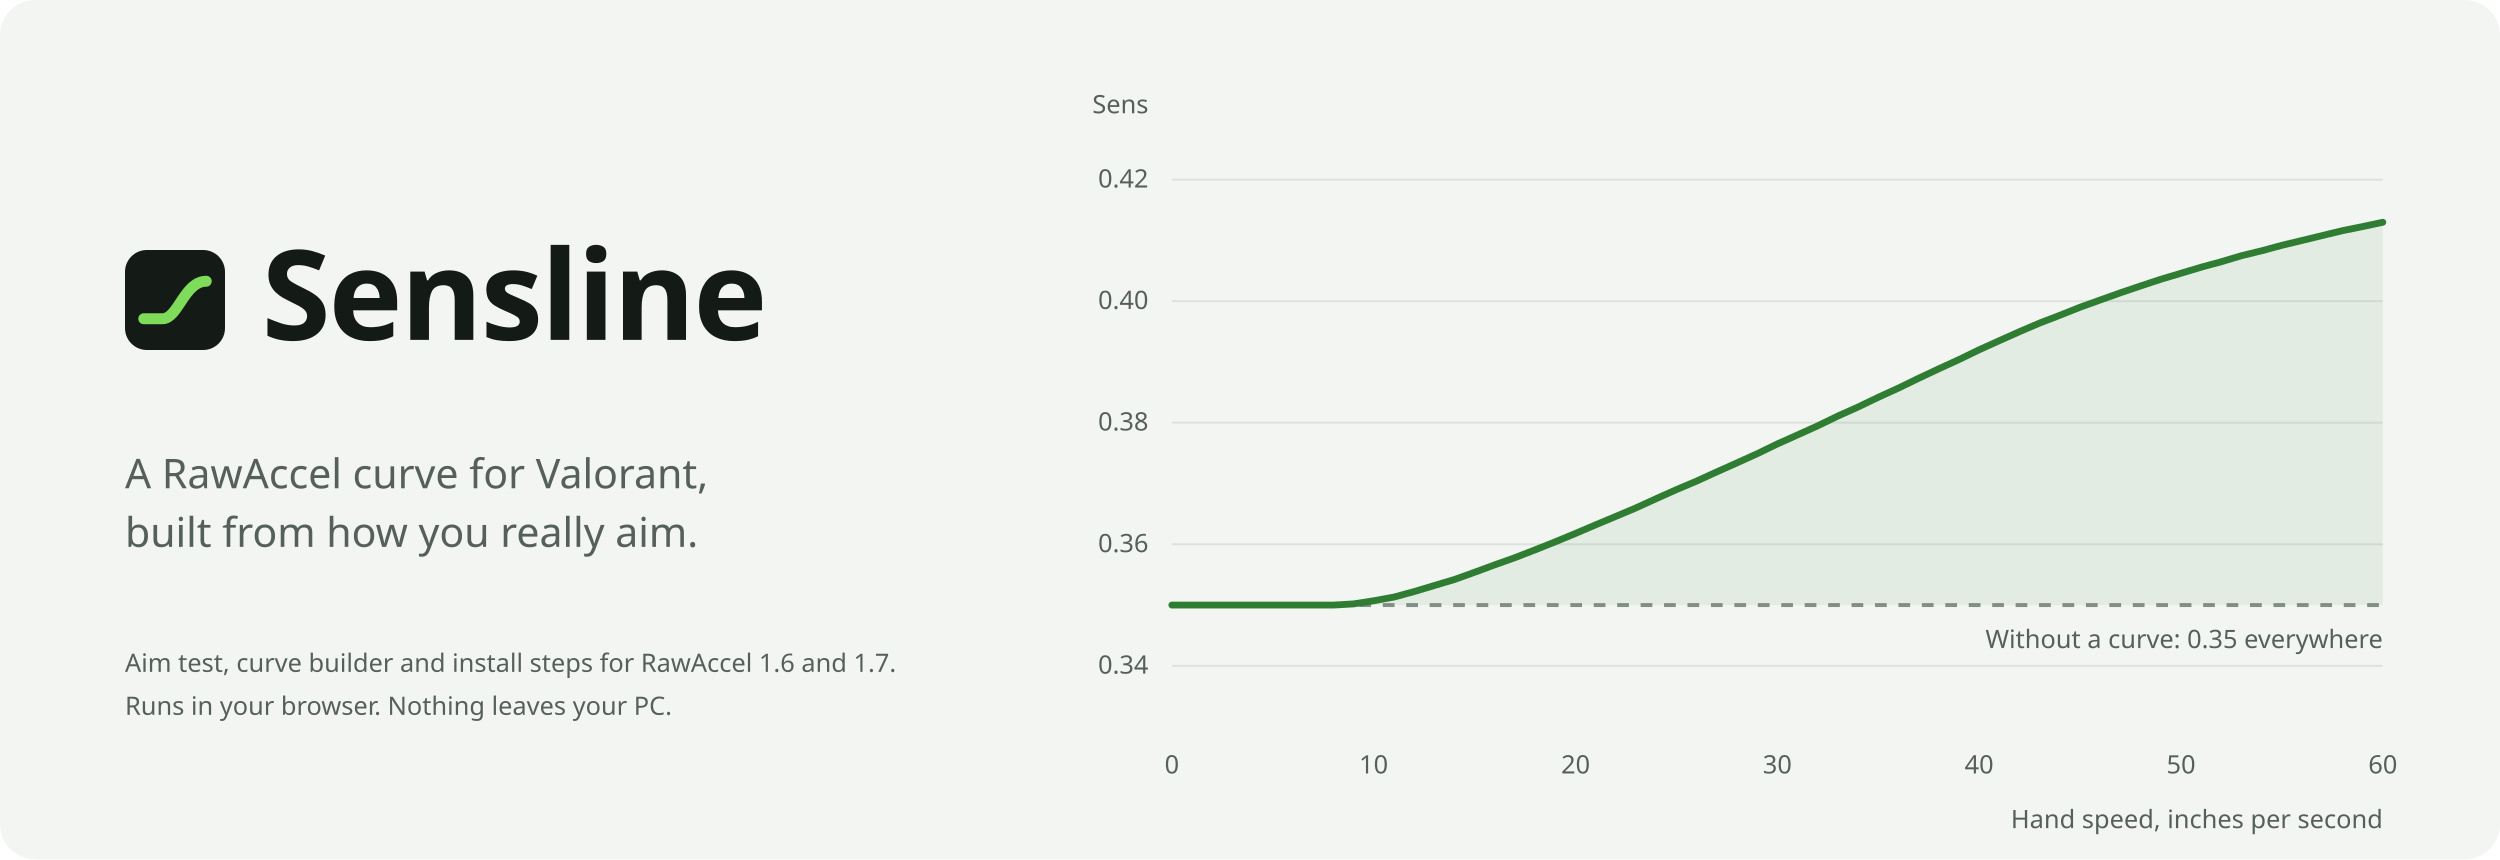
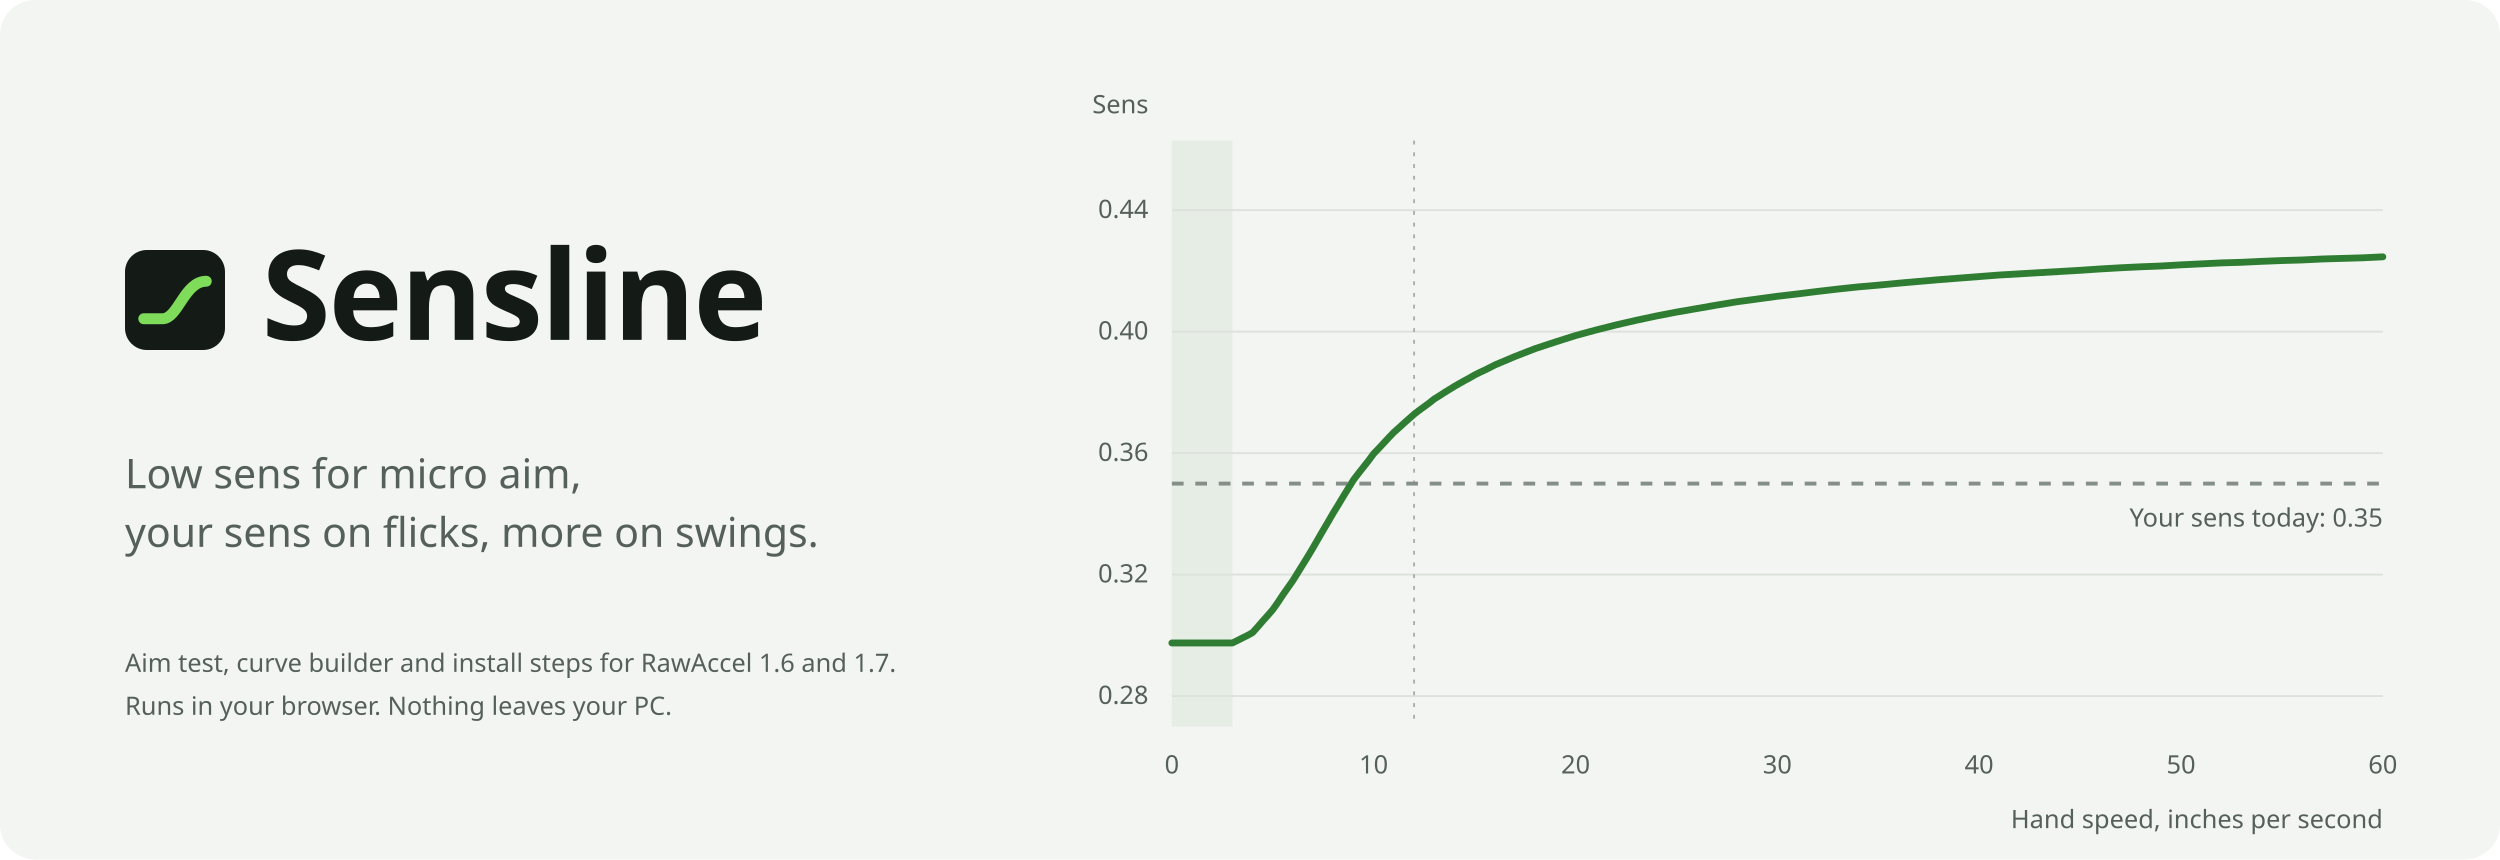
<svg xmlns="http://www.w3.org/2000/svg" viewBox="0 0 1280 440" width="1280" height="440" role="img" aria-labelledby="t d">
  <style>
-   .bg { fill: #f2f5f1; } .ink { fill: #141a16; } .soft { fill: #56605a; }
+   .bg { fill: #f2f5f1; } .soft { fill: #56605a; }
  .grid { stroke: #dde2dc; stroke-width: 1; } .tick { fill: #56605a; font: 13px "Segoe UI", system-ui, sans-serif; }
-   .flat { stroke: #858e87; stroke-width: 2; stroke-dasharray: 6 6; fill: none; }
+   .today { stroke: #858e87; stroke-width: 2; stroke-dasharray: 6 6; fill: none; }
+   .flickline { stroke: #aab3ab; stroke-width: 1; stroke-dasharray: 2 4; }
+   .zone { fill: #2f7d32; opacity: .07; }
  .curve { stroke: #2f7d32; stroke-width: 3.5; fill: none; stroke-linecap: round; stroke-linejoin: round; }
-   .area { fill: #2f7d32; opacity: .08; }
  .ring { fill: #f2f5f1; stroke: #2f7d32; stroke-width: 3; }
  .dot { fill: #2f7d32; }
  .mk-v { fill: #141a16; font: 600 20px Bahnschrift, "DIN Alternate", "Segoe UI", system-ui, sans-serif; }
  .mk-t { fill: #56605a; font: 13px "Segoe UI", system-ui, sans-serif; }
  .brand { fill: #141a16; font: 600 64px Bahnschrift, "DIN Alternate", "Segoe UI", system-ui, sans-serif; letter-spacing: -1px; }
  .tag { fill: #56605a; font: 21px "Segoe UI", system-ui, sans-serif; }
  .lab { fill: #56605a; font: 13px "Segoe UI", system-ui, sans-serif; }
  .mark-bg { fill: #141a16; } .mark-p { fill: none; stroke: #7fdc5a; stroke-width: 3.5; stroke-linecap: round; }
  @media (prefers-color-scheme: dark) {
-     .bg { fill: #101412; } .ink, .brand, .mk-v { fill: #edf2ee; } .soft, .tick, .mk-t, .tag, .lab { fill: #a8b3ab; }
-     .grid { stroke: #262d28; } .flat { stroke: #8b958d; } .curve { stroke: #7fdc5a; } .area, .dot { fill: #7fdc5a; }
+     .bg { fill: #101412; } .brand, .mk-v { fill: #edf2ee; } .soft, .tick, .mk-t, .tag, .lab { fill: #a8b3ab; }
+     .grid { stroke: #262d28; } .today { stroke: #8b958d; } .flickline { stroke: #677169; }
+     .curve { stroke: #7fdc5a; } .zone, .dot { fill: #7fdc5a; }
    .ring { fill: #101412; stroke: #7fdc5a; } .mark-bg { fill: #27302a; }
  }

-   /* 9 s loop: draw the curve, call out three speeds, run a dot along it, then reset. */
+   /* 9 s loop: draw the curve, call out micro aim, flicks and big swings, run a dot along it, then reset. */
  .curve { stroke-dasharray: 1000; animation: draw 9s cubic-bezier(.4,0,.2,1) infinite; }
-   .area { animation: area 9s ease infinite; }
+   .zone { animation: zone 9s ease infinite; }
  .mk { opacity: 0; animation: mk 9s ease infinite; }
  .mk1 { animation-name: mk1; } .mk2 { animation-name: mk2; }
  .dot { opacity: 0; animation: dot 9s linear infinite; }
  @keyframes draw { 0% { stroke-dashoffset: 1000; } 26% { stroke-dashoffset: 0; } 94% { stroke-dashoffset: 0; opacity: 1; } 100% { stroke-dashoffset: 0; opacity: 0; } }
-   @keyframes area { 0%, 20% { opacity: 0; } 32%, 92% { opacity: .08; } 100% { opacity: 0; } }
+   @keyframes zone { 0%, 4% { opacity: 0; } 12%, 92% { opacity: .07; } 100% { opacity: 0; } }
  @keyframes mk  { 0%, 27% { opacity: 0; } 31%, 92% { opacity: 1; } 100% { opacity: 0; } }
  @keyframes mk1 { 0%, 32% { opacity: 0; } 36%, 92% { opacity: 1; } 100% { opacity: 0; } }
  @keyframes mk2 { 0%, 37% { opacity: 0; } 41%, 92% { opacity: 1; } 100% { opacity: 0; } }
  @keyframes dot { 0%, 44% { opacity: 0; } 46%, 86% { opacity: 1; } 89%, 100% { opacity: 0; } }
  @media (prefers-reduced-motion: reduce) {
-     .curve, .area, .mk, .dot { animation: none; } .mk { opacity: 1; } .area { opacity: .08; } .dot { opacity: 0; }
+     .curve, .zone, .mk, .dot { animation: none; } .mk { opacity: 1; } .zone { opacity: .07; } .dot { opacity: 0; }
  }
</style>
  <rect class="bg" width="1280" height="440" rx="18" />
  <g transform="translate(64 128)">
    <g transform="scale(1.6)">
      <rect class="mark-bg" width="32" height="32" rx="7" />
      <path class="mark-p" d="M6 22h6c5 0 7-12 14-12" />
    </g>
    <text class="brand" x="70" y="46">Sensline</text>
-     <text class="tag" x="0" y="122">A RawAccel curve for Valorant,</text>
-     <text class="tag" x="0" y="152">built from how you really aim.</text>
+     <text class="tag" x="0" y="122">Low sens for micro aim,</text>
+     <text class="tag" x="0" y="152">your sens on flicks, more on swings.</text>
    <text class="lab" x="0" y="216">Aim test, curve builder and install steps for RawAccel 1.6 and 1.7.</text>
    <text class="lab" x="0" y="238">Runs in your browser. Nothing leaves your PC.</text>
  </g>
-   <line class="grid" x1="600" x2="1220" y1="340.9" y2="340.9" />
-   <text class="tick" x="588" y="344.9" text-anchor="end">0.34</text>
-   <line class="grid" x1="600" x2="1220" y1="278.7" y2="278.7" />
-   <text class="tick" x="588" y="282.7" text-anchor="end">0.36</text>
-   <line class="grid" x1="600" x2="1220" y1="216.4" y2="216.4" />
-   <text class="tick" x="588" y="220.4" text-anchor="end">0.38</text>
-   <line class="grid" x1="600" x2="1220" y1="154.2" y2="154.2" />
-   <text class="tick" x="588" y="158.2" text-anchor="end">0.40</text>
-   <line class="grid" x1="600" x2="1220" y1="92" y2="92" />
-   <text class="tick" x="588" y="96" text-anchor="end">0.42</text>
+   <rect class="zone" x="600" y="72" width="31" height="300" />
+   <line class="grid" x1="600" x2="1220" y1="356.4" y2="356.4" />
+   <text class="tick" x="588" y="360.4" text-anchor="end">0.28</text>
+   <line class="grid" x1="600" x2="1220" y1="294.2" y2="294.2" />
+   <text class="tick" x="588" y="298.2" text-anchor="end">0.32</text>
+   <line class="grid" x1="600" x2="1220" y1="232" y2="232" />
+   <text class="tick" x="588" y="236" text-anchor="end">0.36</text>
+   <line class="grid" x1="600" x2="1220" y1="169.8" y2="169.8" />
+   <text class="tick" x="588" y="173.8" text-anchor="end">0.40</text>
+   <line class="grid" x1="600" x2="1220" y1="107.6" y2="107.6" />
+   <text class="tick" x="588" y="111.6" text-anchor="end">0.44</text>
  <text class="tick" x="600" y="396" text-anchor="middle">0</text>
  <text class="tick" x="703.3" y="396" text-anchor="middle">10</text>
  <text class="tick" x="806.7" y="396" text-anchor="middle">20</text>
  <text class="tick" x="910" y="396" text-anchor="middle">30</text>
  <text class="tick" x="1013.3" y="396" text-anchor="middle">40</text>
  <text class="tick" x="1116.7" y="396" text-anchor="middle">50</text>
  <text class="tick" x="1220" y="396" text-anchor="middle">60</text>
  <text class="lab" x="1220" y="424" text-anchor="end">Hand speed, inches per second</text>
  <text class="lab" x="588" y="58" text-anchor="end">Sens</text>
-   <line class="flat" x1="600" x2="1220" y1="309.8" y2="309.8" />
-   <text class="lab" x="1220" y="331.8" text-anchor="end">Without a curve: 0.35 everywhere</text>
-   <path class="area" d="M600 309.8 L610.3 309.8 L620.7 309.8 L631 309.8 L641.3 309.8 L651.7 309.8 L662 309.8 L672.3 309.8 L682.7 309.8 L693 309.2 L703.3 307.6 L713.7 305.7 L724 302.9 L734.3 299.8 L744.7 296.7 L755 293 L765.3 289.2 L775.7 285.5 L786 281.5 L796.3 277.4 L806.7 273.1 L817 268.7 L827.3 264.4 L837.7 260 L848 255.3 L858.3 250.7 L868.7 246.3 L879 241.6 L889.3 237 L899.7 232.3 L910 227.3 L920.3 222.7 L930.7 218 L941 213 L951.3 208.4 L961.7 203.4 L972 198.7 L982.3 193.7 L992.7 188.8 L1003 184.1 L1013.3 179.1 L1023.7 174.4 L1034 169.8 L1044.3 165.4 L1054.7 161.4 L1065 157.3 L1075.3 153.6 L1085.7 149.9 L1096 146.4 L1106.3 143 L1116.7 139.9 L1127 136.8 L1137.3 134 L1147.7 130.9 L1158 128.4 L1168.3 125.6 L1178.7 123.1 L1189 120.6 L1199.3 118.1 L1209.7 116 L1220 113.8 L1220 309.8 L600 309.8 Z" />
-   <path class="curve" pathLength="1000" d="M600 309.8 L610.3 309.8 L620.7 309.8 L631 309.8 L641.3 309.8 L651.7 309.8 L662 309.8 L672.3 309.8 L682.7 309.8 L693 309.2 L703.3 307.6 L713.7 305.7 L724 302.9 L734.3 299.8 L744.7 296.7 L755 293 L765.3 289.2 L775.7 285.5 L786 281.5 L796.3 277.4 L806.7 273.1 L817 268.7 L827.3 264.4 L837.7 260 L848 255.3 L858.3 250.7 L868.7 246.3 L879 241.6 L889.3 237 L899.7 232.3 L910 227.3 L920.3 222.7 L930.7 218 L941 213 L951.3 208.4 L961.7 203.4 L972 198.7 L982.3 193.7 L992.7 188.8 L1003 184.1 L1013.3 179.1 L1023.7 174.4 L1034 169.8 L1044.3 165.4 L1054.7 161.4 L1065 157.3 L1075.3 153.6 L1085.7 149.9 L1096 146.4 L1106.3 143 L1116.7 139.9 L1127 136.8 L1137.3 134 L1147.7 130.9 L1158 128.4 L1168.3 125.6 L1178.7 123.1 L1189 120.6 L1199.3 118.1 L1209.7 116 L1220 113.8" />
+   <line class="flickline" x1="724" x2="724" y1="72" y2="372" />
+   <line class="today" x1="600" x2="1220" y1="247.6" y2="247.6" />
+   <text class="lab" x="1220" y="269.6" text-anchor="end">Your sens today: 0.35</text>
+   <path class="curve" pathLength="1000" d="M600 329.2 L602.6 329.2 L605.2 329.2 L607.8 329.2 L610.3 329.2 L612.9 329.2 L615.5 329.2 L618.1 329.2 L620.7 329.2 L623.3 329.2 L625.8 329.2 L628.4 329.2 L631 329.2 L633.6 327.9 L636.2 326.6 L638.8 325.3 L641.3 323.9 L643.9 321 L646.5 318 L649.1 315.1 L651.7 312.1 L654.3 308.4 L656.8 304.6 L659.4 300.9 L662 297.2 L664.6 293 L667.2 288.8 L669.8 284.6 L672.3 280.4 L674.9 275.9 L677.5 271.4 L680.1 267 L682.7 262.5 L685.3 258.3 L687.8 254.1 L690.4 249.9 L693 245.7 L695.6 242.3 L698.2 239 L700.8 235.7 L703.3 232.3 L705.9 229.6 L708.5 226.8 L711.1 224 L713.7 221.3 L716.3 219 L718.8 216.7 L721.4 214.4 L724 212.1 L726.6 210.1 L729.2 208.2 L731.8 206.3 L734.3 204.3 L736.9 202.7 L739.5 201 L742.1 199.4 L744.7 197.8 L747.3 196.3 L749.8 194.9 L752.4 193.5 L755 192 L757.6 190.7 L760.2 189.5 L762.8 188.2 L765.3 186.9 L775.7 182.5 L786 178.5 L796.3 175.1 L806.7 171.8 L817 169 L827.3 166.4 L837.7 164 L848 161.8 L858.3 159.8 L868.7 158 L879 156.2 L889.3 154.5 L899.7 153.1 L910 151.7 L920.3 150.5 L930.7 149.2 L941 148 L951.3 146.9 L961.7 146 L972 145 L982.3 144.1 L992.7 143.2 L1003 142.4 L1013.3 141.6 L1023.7 140.8 L1034 140.2 L1044.3 139.6 L1054.7 139 L1065 138.4 L1075.3 137.7 L1085.7 137.1 L1096 136.6 L1106.3 136.2 L1116.7 135.6 L1127 135.1 L1137.3 134.6 L1147.7 134.3 L1158 133.8 L1168.3 133.4 L1178.7 133.1 L1189 132.6 L1199.3 132.3 L1209.7 132 L1220 131.5" />
  <g class="mk mk0">
-     <circle class="ring" cx="651.7" cy="309.8" r="6" />
-     <text class="mk-v" x="665.7" y="293.8" text-anchor="start">0.350</text>
-     <text class="mk-t" x="665.7" y="271.8" text-anchor="start">Slow aim, 5 in/s</text>
+     <circle class="ring" cx="615.5" cy="329.2" r="6" />
+     <text class="mk-v" x="619.5" y="363.2" text-anchor="start">0.297</text>
+     <text class="mk-t" x="619.5" y="341.2" text-anchor="start">Micro aim, 15% lower</text>
  </g>
  <g class="mk mk1">
-     <circle class="ring" cx="806.7" cy="273.1" r="6" />
-     <text class="mk-v" x="806.7" y="251.1" text-anchor="middle">0.362</text>
-     <text class="mk-t" x="806.7" y="229.1" text-anchor="middle">Flick, 20 in/s</text>
+     <circle class="ring" cx="724" cy="247.6" r="6" />
+     <text class="mk-v" x="738" y="283.6" text-anchor="start">0.350</text>
+     <text class="mk-t" x="738" y="261.6" text-anchor="start">Flicks average, same as today</text>
  </g>
  <g class="mk mk2">
-     <circle class="ring" cx="1220" cy="113.8" r="6" />
-     <text class="mk-v" x="1206" y="91.8" text-anchor="end">0.413</text>
-     <text class="mk-t" x="1206" y="69.8" text-anchor="end">Big turn, 60 in/s</text>
+     <circle class="ring" cx="1220" cy="131.5" r="6" />
+     <text class="mk-v" x="1206" y="109.5" text-anchor="end">0.425</text>
+     <text class="mk-t" x="1206" y="87.5" text-anchor="end">Big swing, 60 in/s</text>
  </g>
  <circle class="dot" r="7">
-     <animateMotion dur="9s" repeatCount="indefinite" calcMode="linear" keyPoints="0;0;1;1" keyTimes="0;0.46;0.86;1" path="M600 309.8 L610.3 309.8 L620.7 309.8 L631 309.8 L641.3 309.8 L651.7 309.8 L662 309.8 L672.3 309.8 L682.7 309.8 L693 309.2 L703.3 307.6 L713.7 305.7 L724 302.9 L734.3 299.8 L744.7 296.7 L755 293 L765.3 289.2 L775.7 285.5 L786 281.5 L796.3 277.4 L806.7 273.1 L817 268.7 L827.3 264.4 L837.7 260 L848 255.3 L858.3 250.7 L868.7 246.3 L879 241.6 L889.3 237 L899.7 232.3 L910 227.3 L920.3 222.7 L930.7 218 L941 213 L951.3 208.4 L961.7 203.4 L972 198.7 L982.3 193.7 L992.7 188.8 L1003 184.1 L1013.3 179.1 L1023.7 174.4 L1034 169.8 L1044.3 165.4 L1054.7 161.4 L1065 157.3 L1075.3 153.6 L1085.7 149.9 L1096 146.4 L1106.3 143 L1116.7 139.9 L1127 136.8 L1137.3 134 L1147.7 130.9 L1158 128.4 L1168.3 125.6 L1178.7 123.1 L1189 120.6 L1199.3 118.1 L1209.7 116 L1220 113.8" />
+     <animateMotion dur="9s" repeatCount="indefinite" calcMode="linear" keyPoints="0;0;1;1" keyTimes="0;0.46;0.86;1" path="M600 329.2 L602.6 329.2 L605.2 329.2 L607.8 329.2 L610.3 329.2 L612.9 329.2 L615.5 329.2 L618.1 329.2 L620.7 329.2 L623.3 329.2 L625.8 329.2 L628.4 329.2 L631 329.2 L633.6 327.9 L636.2 326.6 L638.8 325.3 L641.3 323.9 L643.9 321 L646.5 318 L649.1 315.1 L651.7 312.1 L654.3 308.4 L656.8 304.6 L659.4 300.9 L662 297.2 L664.6 293 L667.2 288.8 L669.8 284.6 L672.3 280.4 L674.9 275.9 L677.5 271.4 L680.1 267 L682.7 262.5 L685.3 258.3 L687.8 254.1 L690.4 249.9 L693 245.7 L695.6 242.3 L698.2 239 L700.8 235.7 L703.3 232.3 L705.9 229.6 L708.5 226.8 L711.1 224 L713.7 221.3 L716.3 219 L718.8 216.7 L721.4 214.4 L724 212.1 L726.6 210.1 L729.2 208.2 L731.8 206.3 L734.3 204.3 L736.9 202.7 L739.5 201 L742.1 199.4 L744.7 197.8 L747.3 196.3 L749.8 194.9 L752.4 193.5 L755 192 L757.6 190.7 L760.2 189.5 L762.8 188.2 L765.3 186.9 L775.7 182.5 L786 178.5 L796.3 175.1 L806.7 171.8 L817 169 L827.3 166.4 L837.7 164 L848 161.8 L858.3 159.8 L868.7 158 L879 156.2 L889.3 154.5 L899.7 153.1 L910 151.7 L920.3 150.5 L930.7 149.2 L941 148 L951.3 146.9 L961.7 146 L972 145 L982.3 144.1 L992.7 143.2 L1003 142.4 L1013.3 141.6 L1023.7 140.8 L1034 140.2 L1044.3 139.6 L1054.7 139 L1065 138.4 L1075.3 137.7 L1085.7 137.1 L1096 136.6 L1106.3 136.2 L1116.7 135.6 L1127 135.1 L1137.3 134.6 L1147.7 134.3 L1158 133.8 L1168.3 133.4 L1178.7 133.1 L1189 132.6 L1199.3 132.3 L1209.7 132 L1220 131.5" />
  </circle>
</svg>
